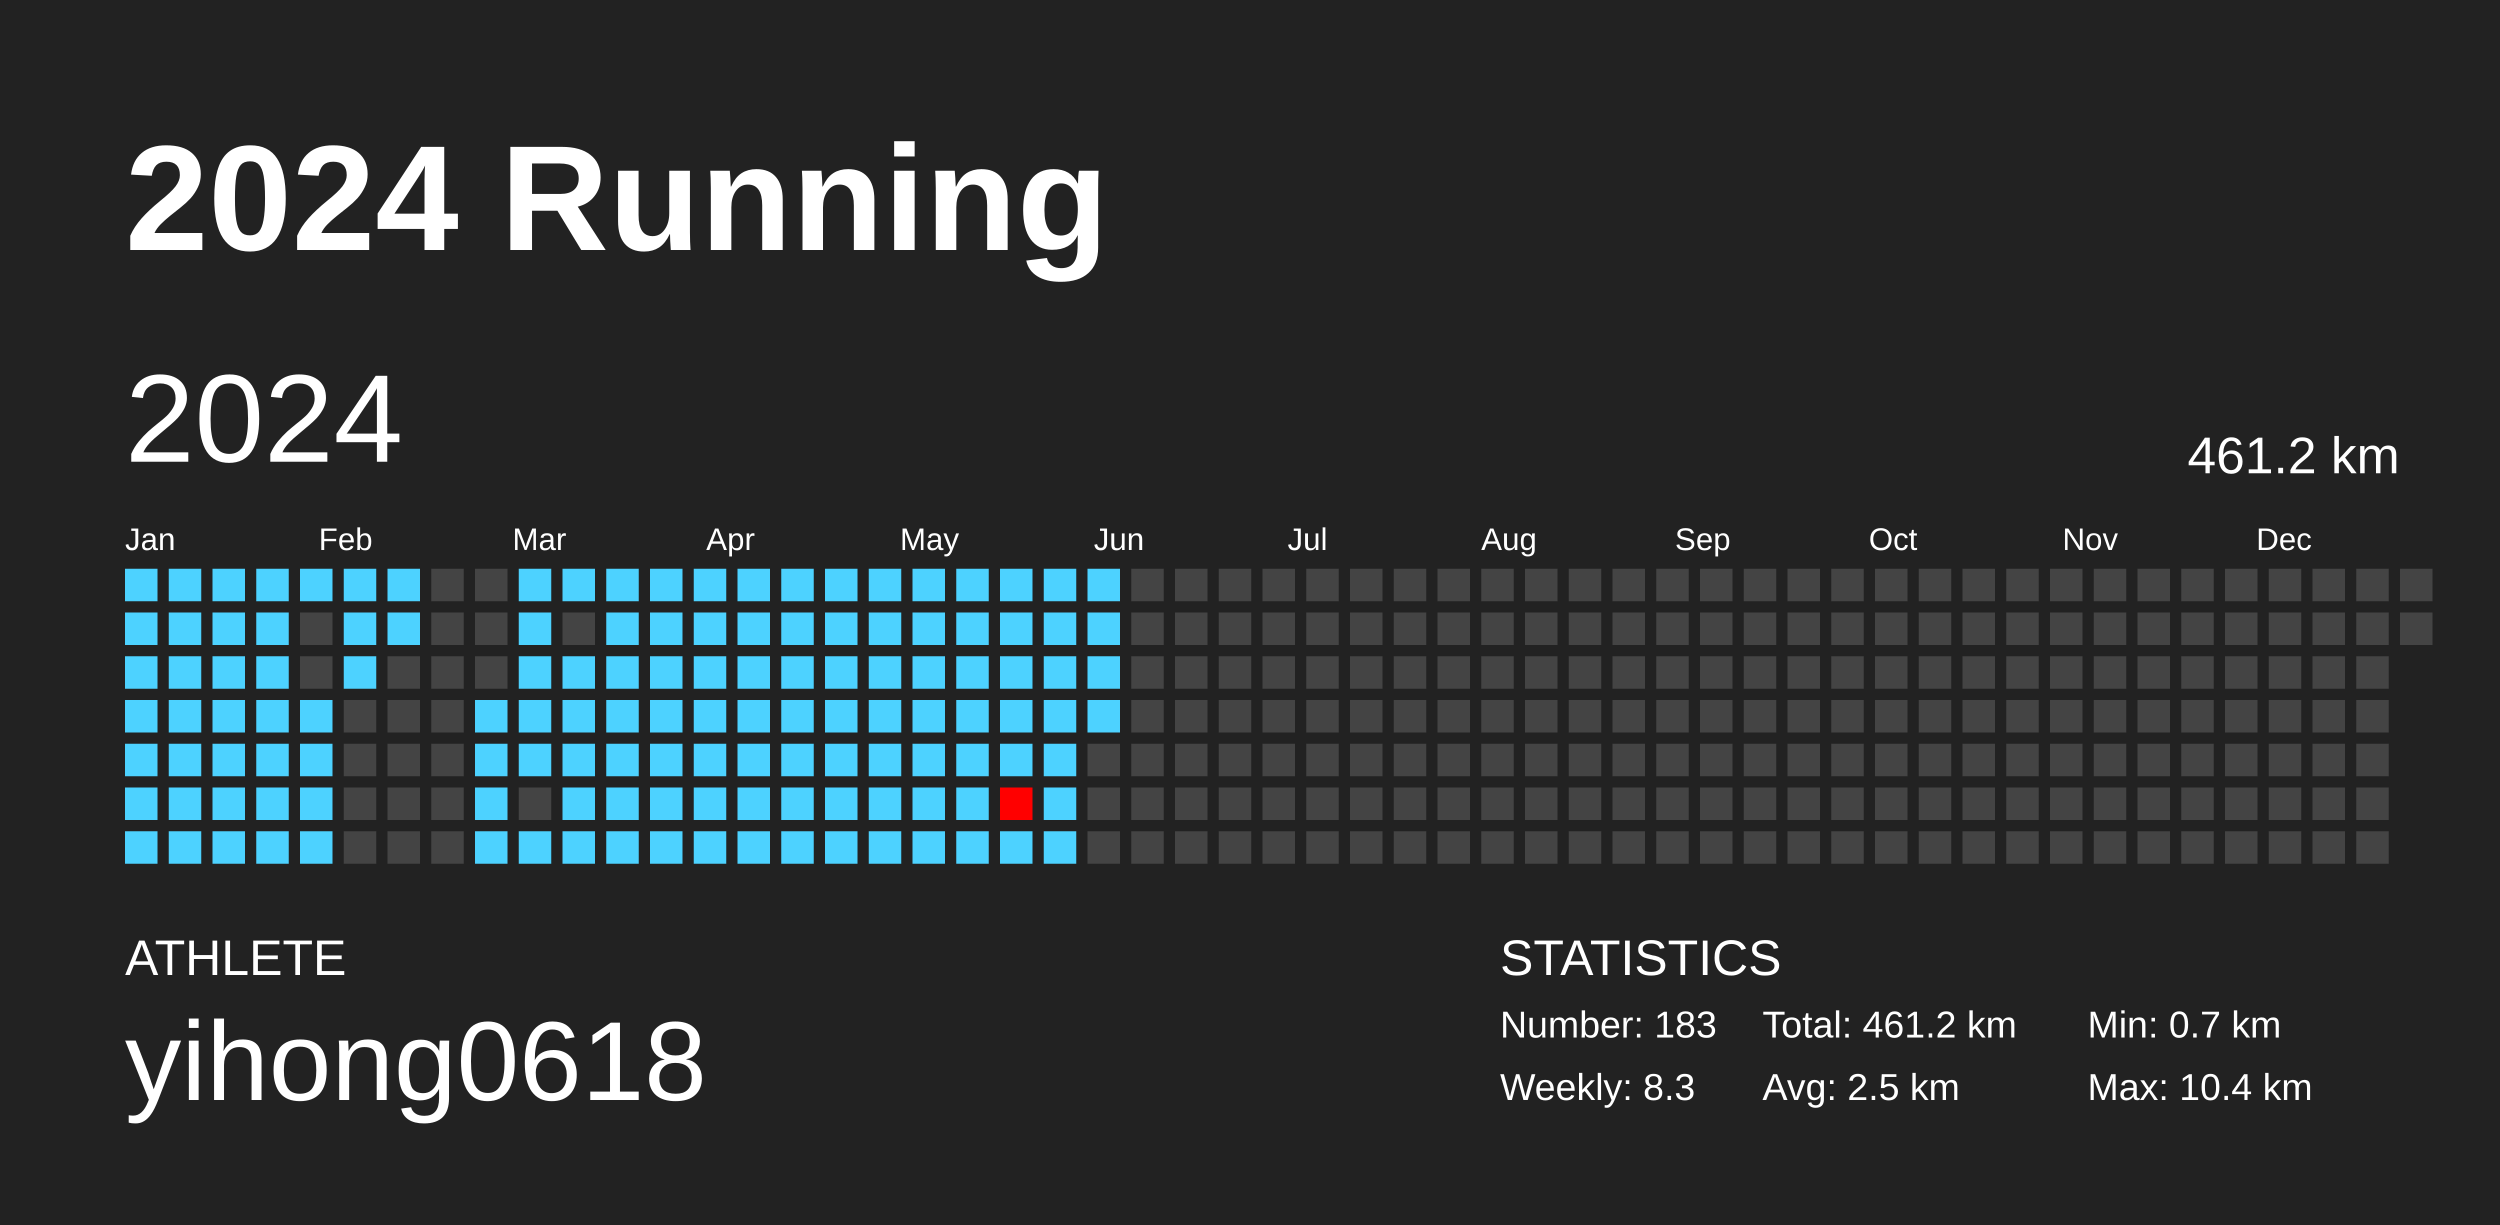
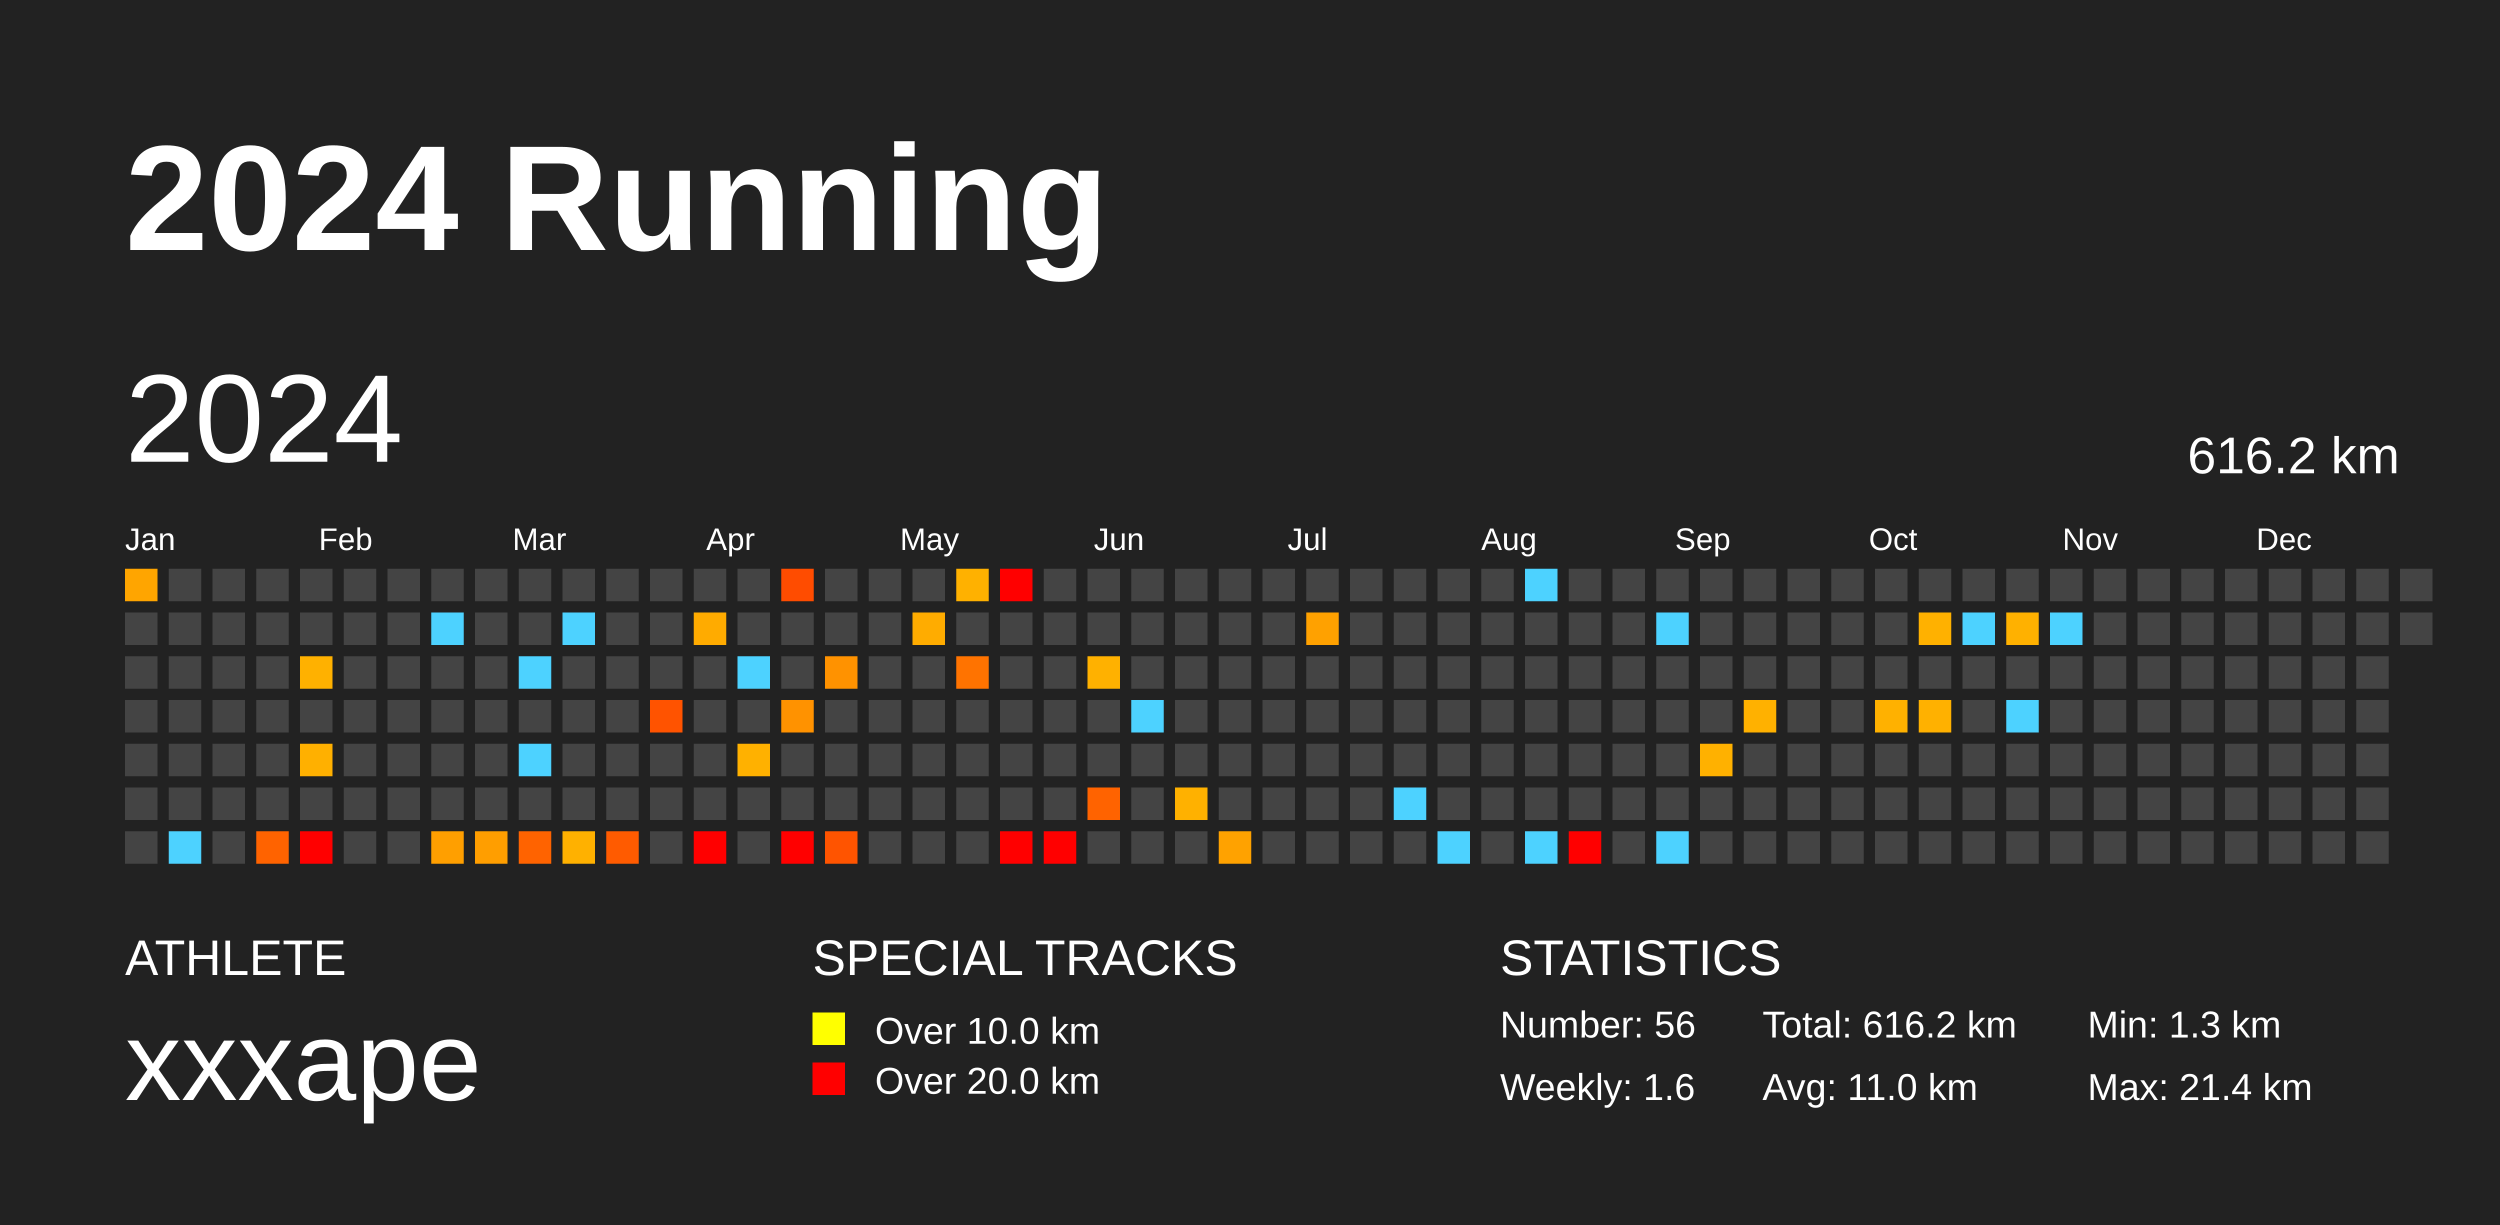
<svg xmlns="http://www.w3.org/2000/svg" baseProfile="full" height="98mm" version="1.1" viewBox="0,0,200,98" width="200mm">
  <defs />
  <rect fill="#222222" height="98" width="200" x="0" y="0" />
  <text fill="#FFFFFF" style="font-size:12px; font-family:Arial; font-weight:bold;" x="10" y="20">2024 Running</text>
  <text fill="#FFFFFF" style="font-size:4px; font-family:Arial" x="10" y="78">ATHLETE</text>
-   <text fill="#FFFFFF" style="font-size:9px; font-family:Arial" x="10" y="88">yihong0618</text>
+   <text fill="#FFFFFF" style="font-size:9px; font-family:Arial" x="10" y="88">xxxape</text>
+   <text fill="#FFFFFF" style="font-size:4px; font-family:Arial" x="65" y="78">SPECIAL TRACKS</text>
+   <rect fill="yellow" height="2.6" width="2.6" x="65" y="81" />
+   <text fill="#FFFFFF" style="font-size:3px; font-family:Arial" x="70" y="83.5">Over 10.0 km</text>
+   <rect fill="red" height="2.6" width="2.6" x="65" y="85" />
+   <text fill="#FFFFFF" style="font-size:3px; font-family:Arial" x="70" y="87.5">Over 20.0 km</text>
  <text fill="#FFFFFF" style="font-size:4px; font-family:Arial" x="120" y="78">STATISTICS</text>
-   <text fill="#FFFFFF" style="font-size:3px; font-family:Arial" x="120" y="83">Number: 183</text>
-   <text fill="#FFFFFF" style="font-size:3px; font-family:Arial" x="120" y="88">Weekly: 8.3</text>
-   <text fill="#FFFFFF" style="font-size:3px; font-family:Arial" x="141" y="83">Total: 461.2 km</text>
-   <text fill="#FFFFFF" style="font-size:3px; font-family:Arial" x="141" y="88">Avg: 2.5 km</text>
-   <text fill="#FFFFFF" style="font-size:3px; font-family:Arial" x="167" y="83">Min: 0.7 km</text>
-   <text fill="#FFFFFF" style="font-size:3px; font-family:Arial" x="167" y="88">Max: 10.4 km</text>
+   <text fill="#FFFFFF" style="font-size:3px; font-family:Arial" x="120" y="83">Number: 56</text>
+   <text fill="#FFFFFF" style="font-size:3px; font-family:Arial" x="120" y="88">Weekly: 1.6</text>
+   <text fill="#FFFFFF" style="font-size:3px; font-family:Arial" x="141" y="83">Total: 616.2 km</text>
+   <text fill="#FFFFFF" style="font-size:3px; font-family:Arial" x="141" y="88">Avg: 11.0 km</text>
+   <text fill="#FFFFFF" style="font-size:3px; font-family:Arial" x="167" y="83">Min: 1.3 km</text>
+   <text fill="#FFFFFF" style="font-size:3px; font-family:Arial" x="167" y="88">Max: 21.4 km</text>
  <text dominant-baseline="hanging" fill="#FFFFFF" style="font-size:10.0px; font-family:Arial;" x="10" y="30">2024</text>
-   <text dominant-baseline="hanging" fill="#FFFFFF" style="font-size:4.125px; font-family:Arial;" x="175" y="35">461.2 km</text>
+   <text dominant-baseline="hanging" fill="#FFFFFF" style="font-size:4.125px; font-family:Arial;" x="175" y="35">616.2 km</text>
  <text fill="#FFFFFF" style="font-size:2.5px; font-family:Arial" x="10.0" y="44">Jan</text>
  <text fill="#FFFFFF" style="font-size:2.5px; font-family:Arial" x="25.5" y="44">Feb</text>
  <text fill="#FFFFFF" style="font-size:2.5px; font-family:Arial" x="41.0" y="44">Mar</text>
  <text fill="#FFFFFF" style="font-size:2.5px; font-family:Arial" x="56.5" y="44">Apr</text>
  <text fill="#FFFFFF" style="font-size:2.5px; font-family:Arial" x="72.0" y="44">May</text>
  <text fill="#FFFFFF" style="font-size:2.5px; font-family:Arial" x="87.5" y="44">Jun</text>
  <text fill="#FFFFFF" style="font-size:2.5px; font-family:Arial" x="103.0" y="44">Jul</text>
  <text fill="#FFFFFF" style="font-size:2.5px; font-family:Arial" x="118.5" y="44">Aug</text>
  <text fill="#FFFFFF" style="font-size:2.5px; font-family:Arial" x="134.0" y="44">Sep</text>
  <text fill="#FFFFFF" style="font-size:2.5px; font-family:Arial" x="149.5" y="44">Oct</text>
  <text fill="#FFFFFF" style="font-size:2.5px; font-family:Arial" x="165.0" y="44">Nov</text>
  <text fill="#FFFFFF" style="font-size:2.5px; font-family:Arial" x="180.5" y="44">Dec</text>
-   <rect fill="#4dd2ff" height="2.6" width="2.6" x="10.0" y="45.5" />
-   <rect fill="#4dd2ff" height="2.6" width="2.6" x="10.0" y="49.0" />
-   <rect fill="#4dd2ff" height="2.6" width="2.6" x="10.0" y="52.5" />
-   <rect fill="#4dd2ff" height="2.6" width="2.6" x="10.0" y="56.0" />
-   <rect fill="#4dd2ff" height="2.6" width="2.6" x="10.0" y="59.5" />
-   <rect fill="#4dd2ff" height="2.6" width="2.6" x="10.0" y="63.0" />
-   <rect fill="#4dd2ff" height="2.6" width="2.6" x="10.0" y="66.5" />
-   <rect fill="#4dd2ff" height="2.6" width="2.6" x="13.5" y="45.5" />
-   <rect fill="#4dd2ff" height="2.6" width="2.6" x="13.5" y="49.0" />
-   <rect fill="#4dd2ff" height="2.6" width="2.6" x="13.5" y="52.5" />
-   <rect fill="#4dd2ff" height="2.6" width="2.6" x="13.5" y="56.0" />
-   <rect fill="#4dd2ff" height="2.6" width="2.6" x="13.5" y="59.5" />
-   <rect fill="#4dd2ff" height="2.6" width="2.6" x="13.5" y="63.0" />
+   <rect fill="#ffa500" height="2.6" width="2.6" x="10.0" y="45.5" />
+   <rect fill="#444444" height="2.6" width="2.6" x="10.0" y="49.0" />
+   <rect fill="#444444" height="2.6" width="2.6" x="10.0" y="52.5" />
+   <rect fill="#444444" height="2.6" width="2.6" x="10.0" y="56.0" />
+   <rect fill="#444444" height="2.6" width="2.6" x="10.0" y="59.5" />
+   <rect fill="#444444" height="2.6" width="2.6" x="10.0" y="63.0" />
+   <rect fill="#444444" height="2.6" width="2.6" x="10.0" y="66.5" />
+   <rect fill="#444444" height="2.6" width="2.6" x="13.5" y="45.5" />
+   <rect fill="#444444" height="2.6" width="2.6" x="13.5" y="49.0" />
+   <rect fill="#444444" height="2.6" width="2.6" x="13.5" y="52.5" />
+   <rect fill="#444444" height="2.6" width="2.6" x="13.5" y="56.0" />
+   <rect fill="#444444" height="2.6" width="2.6" x="13.5" y="59.5" />
+   <rect fill="#444444" height="2.6" width="2.6" x="13.5" y="63.0" />
  <rect fill="#4dd2ff" height="2.6" width="2.6" x="13.5" y="66.5" />
-   <rect fill="#4dd2ff" height="2.6" width="2.6" x="17.0" y="45.5" />
-   <rect fill="#4dd2ff" height="2.6" width="2.6" x="17.0" y="49.0" />
-   <rect fill="#4dd2ff" height="2.6" width="2.6" x="17.0" y="52.5" />
-   <rect fill="#4dd2ff" height="2.6" width="2.6" x="17.0" y="56.0" />
-   <rect fill="#4dd2ff" height="2.6" width="2.6" x="17.0" y="59.5" />
-   <rect fill="#4dd2ff" height="2.6" width="2.6" x="17.0" y="63.0" />
-   <rect fill="#4dd2ff" height="2.6" width="2.6" x="17.0" y="66.5" />
-   <rect fill="#4dd2ff" height="2.6" width="2.6" x="20.5" y="45.5" />
-   <rect fill="#4dd2ff" height="2.6" width="2.6" x="20.5" y="49.0" />
-   <rect fill="#4dd2ff" height="2.6" width="2.6" x="20.5" y="52.5" />
-   <rect fill="#4dd2ff" height="2.6" width="2.6" x="20.5" y="56.0" />
-   <rect fill="#4dd2ff" height="2.6" width="2.6" x="20.5" y="59.5" />
-   <rect fill="#4dd2ff" height="2.6" width="2.6" x="20.5" y="63.0" />
-   <rect fill="#4dd2ff" height="2.6" width="2.6" x="20.5" y="66.5" />
-   <rect fill="#4dd2ff" height="2.6" width="2.6" x="24.0" y="45.5" />
+   <rect fill="#444444" height="2.6" width="2.6" x="17.0" y="45.5" />
+   <rect fill="#444444" height="2.6" width="2.6" x="17.0" y="49.0" />
+   <rect fill="#444444" height="2.6" width="2.6" x="17.0" y="52.5" />
+   <rect fill="#444444" height="2.6" width="2.6" x="17.0" y="56.0" />
+   <rect fill="#444444" height="2.6" width="2.6" x="17.0" y="59.5" />
+   <rect fill="#444444" height="2.6" width="2.6" x="17.0" y="63.0" />
+   <rect fill="#444444" height="2.6" width="2.6" x="17.0" y="66.5" />
+   <rect fill="#444444" height="2.6" width="2.6" x="20.5" y="45.5" />
+   <rect fill="#444444" height="2.6" width="2.6" x="20.5" y="49.0" />
+   <rect fill="#444444" height="2.6" width="2.6" x="20.5" y="52.5" />
+   <rect fill="#444444" height="2.6" width="2.6" x="20.5" y="56.0" />
+   <rect fill="#444444" height="2.6" width="2.6" x="20.5" y="59.5" />
+   <rect fill="#444444" height="2.6" width="2.6" x="20.5" y="63.0" />
+   <rect fill="#ff6300" height="2.6" width="2.6" x="20.5" y="66.5" />
+   <rect fill="#444444" height="2.6" width="2.6" x="24.0" y="45.5" />
  <rect fill="#444444" height="2.6" width="2.6" x="24.0" y="49.0" />
-   <rect fill="#444444" height="2.6" width="2.6" x="24.0" y="52.5" />
-   <rect fill="#4dd2ff" height="2.6" width="2.6" x="24.0" y="56.0" />
-   <rect fill="#4dd2ff" height="2.6" width="2.6" x="24.0" y="59.5" />
-   <rect fill="#4dd2ff" height="2.6" width="2.6" x="24.0" y="63.0" />
-   <rect fill="#4dd2ff" height="2.6" width="2.6" x="24.0" y="66.5" />
-   <rect fill="#4dd2ff" height="2.6" width="2.6" x="27.5" y="45.5" />
-   <rect fill="#4dd2ff" height="2.6" width="2.6" x="27.5" y="49.0" />
-   <rect fill="#4dd2ff" height="2.6" width="2.6" x="27.5" y="52.5" />
+   <rect fill="#ffb100" height="2.6" width="2.6" x="24.0" y="52.5" />
+   <rect fill="#444444" height="2.6" width="2.6" x="24.0" y="56.0" />
+   <rect fill="#ffb000" height="2.6" width="2.6" x="24.0" y="59.5" />
+   <rect fill="#444444" height="2.6" width="2.6" x="24.0" y="63.0" />
+   <rect fill="red" height="2.6" width="2.6" x="24.0" y="66.5" />
+   <rect fill="#444444" height="2.6" width="2.6" x="27.5" y="45.5" />
+   <rect fill="#444444" height="2.6" width="2.6" x="27.5" y="49.0" />
+   <rect fill="#444444" height="2.6" width="2.6" x="27.5" y="52.5" />
  <rect fill="#444444" height="2.6" width="2.6" x="27.5" y="56.0" />
  <rect fill="#444444" height="2.6" width="2.6" x="27.5" y="59.5" />
  <rect fill="#444444" height="2.6" width="2.6" x="27.5" y="63.0" />
  <rect fill="#444444" height="2.6" width="2.6" x="27.5" y="66.5" />
-   <rect fill="#4dd2ff" height="2.6" width="2.6" x="31.0" y="45.5" />
-   <rect fill="#4dd2ff" height="2.6" width="2.6" x="31.0" y="49.0" />
+   <rect fill="#444444" height="2.6" width="2.6" x="31.0" y="45.5" />
+   <rect fill="#444444" height="2.6" width="2.6" x="31.0" y="49.0" />
  <rect fill="#444444" height="2.6" width="2.6" x="31.0" y="52.5" />
  <rect fill="#444444" height="2.6" width="2.6" x="31.0" y="56.0" />
  <rect fill="#444444" height="2.6" width="2.6" x="31.0" y="59.5" />
  <rect fill="#444444" height="2.6" width="2.6" x="31.0" y="63.0" />
  <rect fill="#444444" height="2.6" width="2.6" x="31.0" y="66.5" />
  <rect fill="#444444" height="2.6" width="2.6" x="34.5" y="45.5" />
-   <rect fill="#444444" height="2.6" width="2.6" x="34.5" y="49.0" />
+   <rect fill="#4dd2ff" height="2.6" width="2.6" x="34.5" y="49.0" />
  <rect fill="#444444" height="2.6" width="2.6" x="34.5" y="52.5" />
  <rect fill="#444444" height="2.6" width="2.6" x="34.5" y="56.0" />
  <rect fill="#444444" height="2.6" width="2.6" x="34.5" y="59.5" />
  <rect fill="#444444" height="2.6" width="2.6" x="34.5" y="63.0" />
-   <rect fill="#444444" height="2.6" width="2.6" x="34.5" y="66.5" />
+   <rect fill="#ff9f00" height="2.6" width="2.6" x="34.5" y="66.5" />
  <rect fill="#444444" height="2.6" width="2.6" x="38.0" y="45.5" />
  <rect fill="#444444" height="2.6" width="2.6" x="38.0" y="49.0" />
  <rect fill="#444444" height="2.6" width="2.6" x="38.0" y="52.5" />
-   <rect fill="#4dd2ff" height="2.6" width="2.6" x="38.0" y="56.0" />
-   <rect fill="#4dd2ff" height="2.6" width="2.6" x="38.0" y="59.5" />
-   <rect fill="#4dd2ff" height="2.6" width="2.6" x="38.0" y="63.0" />
-   <rect fill="#4dd2ff" height="2.6" width="2.6" x="38.0" y="66.5" />
-   <rect fill="#4dd2ff" height="2.6" width="2.6" x="41.5" y="45.5" />
-   <rect fill="#4dd2ff" height="2.6" width="2.6" x="41.5" y="49.0" />
+   <rect fill="#444444" height="2.6" width="2.6" x="38.0" y="56.0" />
+   <rect fill="#444444" height="2.6" width="2.6" x="38.0" y="59.5" />
+   <rect fill="#444444" height="2.6" width="2.6" x="38.0" y="63.0" />
+   <rect fill="#ff9e00" height="2.6" width="2.6" x="38.0" y="66.5" />
+   <rect fill="#444444" height="2.6" width="2.6" x="41.5" y="45.5" />
+   <rect fill="#444444" height="2.6" width="2.6" x="41.5" y="49.0" />
  <rect fill="#4dd2ff" height="2.6" width="2.6" x="41.5" y="52.5" />
-   <rect fill="#4dd2ff" height="2.6" width="2.6" x="41.5" y="56.0" />
+   <rect fill="#444444" height="2.6" width="2.6" x="41.5" y="56.0" />
  <rect fill="#4dd2ff" height="2.6" width="2.6" x="41.5" y="59.5" />
  <rect fill="#444444" height="2.6" width="2.6" x="41.5" y="63.0" />
-   <rect fill="#4dd2ff" height="2.6" width="2.6" x="41.5" y="66.5" />
-   <rect fill="#4dd2ff" height="2.6" width="2.6" x="45.0" y="45.5" />
-   <rect fill="#444444" height="2.6" width="2.6" x="45.0" y="49.0" />
-   <rect fill="#4dd2ff" height="2.6" width="2.6" x="45.0" y="52.5" />
-   <rect fill="#4dd2ff" height="2.6" width="2.6" x="45.0" y="56.0" />
-   <rect fill="#4dd2ff" height="2.6" width="2.6" x="45.0" y="59.5" />
-   <rect fill="#4dd2ff" height="2.6" width="2.6" x="45.0" y="63.0" />
-   <rect fill="#4dd2ff" height="2.6" width="2.6" x="45.0" y="66.5" />
-   <rect fill="#4dd2ff" height="2.6" width="2.6" x="48.5" y="45.5" />
-   <rect fill="#4dd2ff" height="2.6" width="2.6" x="48.5" y="49.0" />
-   <rect fill="#4dd2ff" height="2.6" width="2.6" x="48.5" y="52.5" />
-   <rect fill="#4dd2ff" height="2.6" width="2.6" x="48.5" y="56.0" />
-   <rect fill="#4dd2ff" height="2.6" width="2.6" x="48.5" y="59.5" />
-   <rect fill="#4dd2ff" height="2.6" width="2.6" x="48.5" y="63.0" />
-   <rect fill="#4dd2ff" height="2.6" width="2.6" x="48.5" y="66.5" />
-   <rect fill="#4dd2ff" height="2.6" width="2.6" x="52.0" y="45.5" />
-   <rect fill="#4dd2ff" height="2.6" width="2.6" x="52.0" y="49.0" />
-   <rect fill="#4dd2ff" height="2.6" width="2.6" x="52.0" y="52.5" />
-   <rect fill="#4dd2ff" height="2.6" width="2.6" x="52.0" y="56.0" />
-   <rect fill="#4dd2ff" height="2.6" width="2.6" x="52.0" y="59.5" />
-   <rect fill="#4dd2ff" height="2.6" width="2.6" x="52.0" y="63.0" />
-   <rect fill="#4dd2ff" height="2.6" width="2.6" x="52.0" y="66.5" />
-   <rect fill="#4dd2ff" height="2.6" width="2.6" x="55.5" y="45.5" />
-   <rect fill="#4dd2ff" height="2.6" width="2.6" x="55.5" y="49.0" />
-   <rect fill="#4dd2ff" height="2.6" width="2.6" x="55.5" y="52.5" />
-   <rect fill="#4dd2ff" height="2.6" width="2.6" x="55.5" y="56.0" />
-   <rect fill="#4dd2ff" height="2.6" width="2.6" x="55.5" y="59.5" />
-   <rect fill="#4dd2ff" height="2.6" width="2.6" x="55.5" y="63.0" />
-   <rect fill="#4dd2ff" height="2.6" width="2.6" x="55.5" y="66.5" />
-   <rect fill="#4dd2ff" height="2.6" width="2.6" x="59.0" y="45.5" />
-   <rect fill="#4dd2ff" height="2.6" width="2.6" x="59.0" y="49.0" />
+   <rect fill="#ff6300" height="2.6" width="2.6" x="41.5" y="66.5" />
+   <rect fill="#444444" height="2.6" width="2.6" x="45.0" y="45.5" />
+   <rect fill="#4dd2ff" height="2.6" width="2.6" x="45.0" y="49.0" />
+   <rect fill="#444444" height="2.6" width="2.6" x="45.0" y="52.5" />
+   <rect fill="#444444" height="2.6" width="2.6" x="45.0" y="56.0" />
+   <rect fill="#444444" height="2.6" width="2.6" x="45.0" y="59.5" />
+   <rect fill="#444444" height="2.6" width="2.6" x="45.0" y="63.0" />
+   <rect fill="#ffb100" height="2.6" width="2.6" x="45.0" y="66.5" />
+   <rect fill="#444444" height="2.6" width="2.6" x="48.5" y="45.5" />
+   <rect fill="#444444" height="2.6" width="2.6" x="48.5" y="49.0" />
+   <rect fill="#444444" height="2.6" width="2.6" x="48.5" y="52.5" />
+   <rect fill="#444444" height="2.6" width="2.6" x="48.5" y="56.0" />
+   <rect fill="#444444" height="2.6" width="2.6" x="48.5" y="59.5" />
+   <rect fill="#444444" height="2.6" width="2.6" x="48.5" y="63.0" />
+   <rect fill="#ff5b00" height="2.6" width="2.6" x="48.5" y="66.5" />
+   <rect fill="#444444" height="2.6" width="2.6" x="52.0" y="45.5" />
+   <rect fill="#444444" height="2.6" width="2.6" x="52.0" y="49.0" />
+   <rect fill="#444444" height="2.6" width="2.6" x="52.0" y="52.5" />
+   <rect fill="#ff5300" height="2.6" width="2.6" x="52.0" y="56.0" />
+   <rect fill="#444444" height="2.6" width="2.6" x="52.0" y="59.5" />
+   <rect fill="#444444" height="2.6" width="2.6" x="52.0" y="63.0" />
+   <rect fill="#444444" height="2.6" width="2.6" x="52.0" y="66.5" />
+   <rect fill="#444444" height="2.6" width="2.6" x="55.5" y="45.5" />
+   <rect fill="#ffab00" height="2.6" width="2.6" x="55.5" y="49.0" />
+   <rect fill="#444444" height="2.6" width="2.6" x="55.5" y="52.5" />
+   <rect fill="#444444" height="2.6" width="2.6" x="55.5" y="56.0" />
+   <rect fill="#444444" height="2.6" width="2.6" x="55.5" y="59.5" />
+   <rect fill="#444444" height="2.6" width="2.6" x="55.5" y="63.0" />
+   <rect fill="red" height="2.6" width="2.6" x="55.5" y="66.5" />
+   <rect fill="#444444" height="2.6" width="2.6" x="59.0" y="45.5" />
+   <rect fill="#444444" height="2.6" width="2.6" x="59.0" y="49.0" />
  <rect fill="#4dd2ff" height="2.6" width="2.6" x="59.0" y="52.5" />
-   <rect fill="#4dd2ff" height="2.6" width="2.6" x="59.0" y="56.0" />
-   <rect fill="#4dd2ff" height="2.6" width="2.6" x="59.0" y="59.5" />
-   <rect fill="#4dd2ff" height="2.6" width="2.6" x="59.0" y="63.0" />
-   <rect fill="#4dd2ff" height="2.6" width="2.6" x="59.0" y="66.5" />
-   <rect fill="#4dd2ff" height="2.6" width="2.6" x="62.5" y="45.5" />
-   <rect fill="#4dd2ff" height="2.6" width="2.6" x="62.5" y="49.0" />
-   <rect fill="#4dd2ff" height="2.6" width="2.6" x="62.5" y="52.5" />
-   <rect fill="#4dd2ff" height="2.6" width="2.6" x="62.5" y="56.0" />
-   <rect fill="#4dd2ff" height="2.6" width="2.6" x="62.5" y="59.5" />
-   <rect fill="#4dd2ff" height="2.6" width="2.6" x="62.5" y="63.0" />
-   <rect fill="#4dd2ff" height="2.6" width="2.6" x="62.5" y="66.5" />
-   <rect fill="#4dd2ff" height="2.6" width="2.6" x="66.0" y="45.5" />
-   <rect fill="#4dd2ff" height="2.6" width="2.6" x="66.0" y="49.0" />
-   <rect fill="#4dd2ff" height="2.6" width="2.6" x="66.0" y="52.5" />
-   <rect fill="#4dd2ff" height="2.6" width="2.6" x="66.0" y="56.0" />
-   <rect fill="#4dd2ff" height="2.6" width="2.6" x="66.0" y="59.5" />
-   <rect fill="#4dd2ff" height="2.6" width="2.6" x="66.0" y="63.0" />
-   <rect fill="#4dd2ff" height="2.6" width="2.6" x="66.0" y="66.5" />
-   <rect fill="#4dd2ff" height="2.6" width="2.6" x="69.5" y="45.5" />
-   <rect fill="#4dd2ff" height="2.6" width="2.6" x="69.5" y="49.0" />
-   <rect fill="#4dd2ff" height="2.6" width="2.6" x="69.5" y="52.5" />
-   <rect fill="#4dd2ff" height="2.6" width="2.6" x="69.5" y="56.0" />
-   <rect fill="#4dd2ff" height="2.6" width="2.6" x="69.5" y="59.5" />
-   <rect fill="#4dd2ff" height="2.6" width="2.6" x="69.5" y="63.0" />
-   <rect fill="#4dd2ff" height="2.6" width="2.6" x="69.5" y="66.5" />
-   <rect fill="#4dd2ff" height="2.6" width="2.6" x="73.0" y="45.5" />
-   <rect fill="#4dd2ff" height="2.6" width="2.6" x="73.0" y="49.0" />
-   <rect fill="#4dd2ff" height="2.6" width="2.6" x="73.0" y="52.5" />
-   <rect fill="#4dd2ff" height="2.6" width="2.6" x="73.0" y="56.0" />
-   <rect fill="#4dd2ff" height="2.6" width="2.6" x="73.0" y="59.5" />
-   <rect fill="#4dd2ff" height="2.6" width="2.6" x="73.0" y="63.0" />
-   <rect fill="#4dd2ff" height="2.6" width="2.6" x="73.0" y="66.5" />
-   <rect fill="#4dd2ff" height="2.6" width="2.6" x="76.5" y="45.5" />
-   <rect fill="#4dd2ff" height="2.6" width="2.6" x="76.5" y="49.0" />
-   <rect fill="#4dd2ff" height="2.6" width="2.6" x="76.5" y="52.5" />
-   <rect fill="#4dd2ff" height="2.6" width="2.6" x="76.5" y="56.0" />
-   <rect fill="#4dd2ff" height="2.6" width="2.6" x="76.5" y="59.5" />
-   <rect fill="#4dd2ff" height="2.6" width="2.6" x="76.5" y="63.0" />
-   <rect fill="#4dd2ff" height="2.6" width="2.6" x="76.5" y="66.5" />
-   <rect fill="#4dd2ff" height="2.6" width="2.6" x="80.0" y="45.5" />
-   <rect fill="#4dd2ff" height="2.6" width="2.6" x="80.0" y="49.0" />
-   <rect fill="#4dd2ff" height="2.6" width="2.6" x="80.0" y="52.5" />
-   <rect fill="#4dd2ff" height="2.6" width="2.6" x="80.0" y="56.0" />
-   <rect fill="#4dd2ff" height="2.6" width="2.6" x="80.0" y="59.5" />
-   <rect fill="#ff0000" height="2.6" width="2.6" x="80.0" y="63.0" />
-   <rect fill="#4dd2ff" height="2.6" width="2.6" x="80.0" y="66.5" />
-   <rect fill="#4dd2ff" height="2.6" width="2.6" x="83.5" y="45.5" />
-   <rect fill="#4dd2ff" height="2.6" width="2.6" x="83.5" y="49.0" />
-   <rect fill="#4dd2ff" height="2.6" width="2.6" x="83.5" y="52.5" />
-   <rect fill="#4dd2ff" height="2.6" width="2.6" x="83.5" y="56.0" />
-   <rect fill="#4dd2ff" height="2.6" width="2.6" x="83.5" y="59.5" />
-   <rect fill="#4dd2ff" height="2.6" width="2.6" x="83.5" y="63.0" />
-   <rect fill="#4dd2ff" height="2.6" width="2.6" x="83.5" y="66.5" />
-   <rect fill="#4dd2ff" height="2.6" width="2.6" x="87.0" y="45.5" />
-   <rect fill="#4dd2ff" height="2.6" width="2.6" x="87.0" y="49.0" />
-   <rect fill="#4dd2ff" height="2.6" width="2.6" x="87.0" y="52.5" />
-   <rect fill="#4dd2ff" height="2.6" width="2.6" x="87.0" y="56.0" />
+   <rect fill="#444444" height="2.6" width="2.6" x="59.0" y="56.0" />
+   <rect fill="#ffb100" height="2.6" width="2.6" x="59.0" y="59.5" />
+   <rect fill="#444444" height="2.6" width="2.6" x="59.0" y="63.0" />
+   <rect fill="#444444" height="2.6" width="2.6" x="59.0" y="66.5" />
+   <rect fill="#ff4c00" height="2.6" width="2.6" x="62.5" y="45.5" />
+   <rect fill="#444444" height="2.6" width="2.6" x="62.5" y="49.0" />
+   <rect fill="#444444" height="2.6" width="2.6" x="62.5" y="52.5" />
+   <rect fill="#ff9200" height="2.6" width="2.6" x="62.5" y="56.0" />
+   <rect fill="#444444" height="2.6" width="2.6" x="62.5" y="59.5" />
+   <rect fill="#444444" height="2.6" width="2.6" x="62.5" y="63.0" />
+   <rect fill="red" height="2.6" width="2.6" x="62.5" y="66.5" />
+   <rect fill="#444444" height="2.6" width="2.6" x="66.0" y="45.5" />
+   <rect fill="#444444" height="2.6" width="2.6" x="66.0" y="49.0" />
+   <rect fill="#ff9200" height="2.6" width="2.6" x="66.0" y="52.5" />
+   <rect fill="#444444" height="2.6" width="2.6" x="66.0" y="56.0" />
+   <rect fill="#444444" height="2.6" width="2.6" x="66.0" y="59.5" />
+   <rect fill="#444444" height="2.6" width="2.6" x="66.0" y="63.0" />
+   <rect fill="#ff5400" height="2.6" width="2.6" x="66.0" y="66.5" />
+   <rect fill="#444444" height="2.6" width="2.6" x="69.5" y="45.5" />
+   <rect fill="#444444" height="2.6" width="2.6" x="69.5" y="49.0" />
+   <rect fill="#444444" height="2.6" width="2.6" x="69.5" y="52.5" />
+   <rect fill="#444444" height="2.6" width="2.6" x="69.5" y="56.0" />
+   <rect fill="#444444" height="2.6" width="2.6" x="69.5" y="59.5" />
+   <rect fill="#444444" height="2.6" width="2.6" x="69.5" y="63.0" />
+   <rect fill="#444444" height="2.6" width="2.6" x="69.5" y="66.5" />
+   <rect fill="#444444" height="2.6" width="2.6" x="73.0" y="45.5" />
+   <rect fill="#ffac00" height="2.6" width="2.6" x="73.0" y="49.0" />
+   <rect fill="#444444" height="2.6" width="2.6" x="73.0" y="52.5" />
+   <rect fill="#444444" height="2.6" width="2.6" x="73.0" y="56.0" />
+   <rect fill="#444444" height="2.6" width="2.6" x="73.0" y="59.5" />
+   <rect fill="#444444" height="2.6" width="2.6" x="73.0" y="63.0" />
+   <rect fill="#444444" height="2.6" width="2.6" x="73.0" y="66.5" />
+   <rect fill="#ffb100" height="2.6" width="2.6" x="76.5" y="45.5" />
+   <rect fill="#444444" height="2.6" width="2.6" x="76.5" y="49.0" />
+   <rect fill="#ff7300" height="2.6" width="2.6" x="76.5" y="52.5" />
+   <rect fill="#444444" height="2.6" width="2.6" x="76.5" y="56.0" />
+   <rect fill="#444444" height="2.6" width="2.6" x="76.5" y="59.5" />
+   <rect fill="#444444" height="2.6" width="2.6" x="76.5" y="63.0" />
+   <rect fill="#444444" height="2.6" width="2.6" x="76.5" y="66.5" />
+   <rect fill="red" height="2.6" width="2.6" x="80.0" y="45.5" />
+   <rect fill="#444444" height="2.6" width="2.6" x="80.0" y="49.0" />
+   <rect fill="#444444" height="2.6" width="2.6" x="80.0" y="52.5" />
+   <rect fill="#444444" height="2.6" width="2.6" x="80.0" y="56.0" />
+   <rect fill="#444444" height="2.6" width="2.6" x="80.0" y="59.5" />
+   <rect fill="#444444" height="2.6" width="2.6" x="80.0" y="63.0" />
+   <rect fill="red" height="2.6" width="2.6" x="80.0" y="66.5" />
+   <rect fill="#444444" height="2.6" width="2.6" x="83.5" y="45.5" />
+   <rect fill="#444444" height="2.6" width="2.6" x="83.5" y="49.0" />
+   <rect fill="#444444" height="2.6" width="2.6" x="83.5" y="52.5" />
+   <rect fill="#444444" height="2.6" width="2.6" x="83.5" y="56.0" />
+   <rect fill="#444444" height="2.6" width="2.6" x="83.5" y="59.5" />
+   <rect fill="#444444" height="2.6" width="2.6" x="83.5" y="63.0" />
+   <rect fill="red" height="2.6" width="2.6" x="83.5" y="66.5" />
+   <rect fill="#444444" height="2.6" width="2.6" x="87.0" y="45.5" />
+   <rect fill="#444444" height="2.6" width="2.6" x="87.0" y="49.0" />
+   <rect fill="#ffb100" height="2.6" width="2.6" x="87.0" y="52.5" />
+   <rect fill="#444444" height="2.6" width="2.6" x="87.0" y="56.0" />
  <rect fill="#444444" height="2.6" width="2.6" x="87.0" y="59.5" />
-   <rect fill="#444444" height="2.6" width="2.6" x="87.0" y="63.0" />
+   <rect fill="#ff6300" height="2.6" width="2.6" x="87.0" y="63.0" />
  <rect fill="#444444" height="2.6" width="2.6" x="87.0" y="66.5" />
  <rect fill="#444444" height="2.6" width="2.6" x="90.5" y="45.5" />
  <rect fill="#444444" height="2.6" width="2.6" x="90.5" y="49.0" />
  <rect fill="#444444" height="2.6" width="2.6" x="90.5" y="52.5" />
-   <rect fill="#444444" height="2.6" width="2.6" x="90.5" y="56.0" />
+   <rect fill="#4dd2ff" height="2.6" width="2.6" x="90.5" y="56.0" />
  <rect fill="#444444" height="2.6" width="2.6" x="90.5" y="59.5" />
  <rect fill="#444444" height="2.6" width="2.6" x="90.5" y="63.0" />
  <rect fill="#444444" height="2.6" width="2.6" x="90.5" y="66.5" />
  <rect fill="#444444" height="2.6" width="2.6" x="94.0" y="45.5" />
  <rect fill="#444444" height="2.6" width="2.6" x="94.0" y="49.0" />
  <rect fill="#444444" height="2.6" width="2.6" x="94.0" y="52.5" />
  <rect fill="#444444" height="2.6" width="2.6" x="94.0" y="56.0" />
  <rect fill="#444444" height="2.6" width="2.6" x="94.0" y="59.5" />
-   <rect fill="#444444" height="2.6" width="2.6" x="94.0" y="63.0" />
+   <rect fill="#ffb100" height="2.6" width="2.6" x="94.0" y="63.0" />
  <rect fill="#444444" height="2.6" width="2.6" x="94.0" y="66.5" />
  <rect fill="#444444" height="2.6" width="2.6" x="97.5" y="45.5" />
  <rect fill="#444444" height="2.6" width="2.6" x="97.5" y="49.0" />
  <rect fill="#444444" height="2.6" width="2.6" x="97.5" y="52.5" />
  <rect fill="#444444" height="2.6" width="2.6" x="97.5" y="56.0" />
  <rect fill="#444444" height="2.6" width="2.6" x="97.5" y="59.5" />
  <rect fill="#444444" height="2.6" width="2.6" x="97.5" y="63.0" />
-   <rect fill="#444444" height="2.6" width="2.6" x="97.5" y="66.5" />
+   <rect fill="#ffa200" height="2.6" width="2.6" x="97.5" y="66.5" />
  <rect fill="#444444" height="2.6" width="2.6" x="101.0" y="45.5" />
  <rect fill="#444444" height="2.6" width="2.6" x="101.0" y="49.0" />
  <rect fill="#444444" height="2.6" width="2.6" x="101.0" y="52.5" />
  <rect fill="#444444" height="2.6" width="2.6" x="101.0" y="56.0" />
  <rect fill="#444444" height="2.6" width="2.6" x="101.0" y="59.5" />
  <rect fill="#444444" height="2.6" width="2.6" x="101.0" y="63.0" />
  <rect fill="#444444" height="2.6" width="2.6" x="101.0" y="66.5" />
  <rect fill="#444444" height="2.6" width="2.6" x="104.5" y="45.5" />
-   <rect fill="#444444" height="2.6" width="2.6" x="104.5" y="49.0" />
+   <rect fill="#ffa100" height="2.6" width="2.6" x="104.5" y="49.0" />
  <rect fill="#444444" height="2.6" width="2.6" x="104.5" y="52.5" />
  <rect fill="#444444" height="2.6" width="2.6" x="104.5" y="56.0" />
  <rect fill="#444444" height="2.6" width="2.6" x="104.5" y="59.5" />
  <rect fill="#444444" height="2.6" width="2.6" x="104.5" y="63.0" />
  <rect fill="#444444" height="2.6" width="2.6" x="104.5" y="66.5" />
  <rect fill="#444444" height="2.6" width="2.6" x="108.0" y="45.5" />
  <rect fill="#444444" height="2.6" width="2.6" x="108.0" y="49.0" />
  <rect fill="#444444" height="2.6" width="2.6" x="108.0" y="52.5" />
  <rect fill="#444444" height="2.6" width="2.6" x="108.0" y="56.0" />
  <rect fill="#444444" height="2.6" width="2.6" x="108.0" y="59.5" />
  <rect fill="#444444" height="2.6" width="2.6" x="108.0" y="63.0" />
  <rect fill="#444444" height="2.6" width="2.6" x="108.0" y="66.5" />
  <rect fill="#444444" height="2.6" width="2.6" x="111.5" y="45.5" />
  <rect fill="#444444" height="2.6" width="2.6" x="111.5" y="49.0" />
  <rect fill="#444444" height="2.6" width="2.6" x="111.5" y="52.5" />
  <rect fill="#444444" height="2.6" width="2.6" x="111.5" y="56.0" />
  <rect fill="#444444" height="2.6" width="2.6" x="111.5" y="59.5" />
-   <rect fill="#444444" height="2.6" width="2.6" x="111.5" y="63.0" />
+   <rect fill="#4dd2ff" height="2.6" width="2.6" x="111.5" y="63.0" />
  <rect fill="#444444" height="2.6" width="2.6" x="111.5" y="66.5" />
  <rect fill="#444444" height="2.6" width="2.6" x="115.0" y="45.5" />
  <rect fill="#444444" height="2.6" width="2.6" x="115.0" y="49.0" />
  <rect fill="#444444" height="2.6" width="2.6" x="115.0" y="52.5" />
  <rect fill="#444444" height="2.6" width="2.6" x="115.0" y="56.0" />
  <rect fill="#444444" height="2.6" width="2.6" x="115.0" y="59.5" />
  <rect fill="#444444" height="2.6" width="2.6" x="115.0" y="63.0" />
-   <rect fill="#444444" height="2.6" width="2.6" x="115.0" y="66.5" />
+   <rect fill="#4dd2ff" height="2.6" width="2.6" x="115.0" y="66.5" />
  <rect fill="#444444" height="2.6" width="2.6" x="118.5" y="45.5" />
  <rect fill="#444444" height="2.6" width="2.6" x="118.5" y="49.0" />
  <rect fill="#444444" height="2.6" width="2.6" x="118.5" y="52.5" />
  <rect fill="#444444" height="2.6" width="2.6" x="118.5" y="56.0" />
  <rect fill="#444444" height="2.6" width="2.6" x="118.5" y="59.5" />
  <rect fill="#444444" height="2.6" width="2.6" x="118.5" y="63.0" />
  <rect fill="#444444" height="2.6" width="2.6" x="118.5" y="66.5" />
-   <rect fill="#444444" height="2.6" width="2.6" x="122.0" y="45.5" />
+   <rect fill="#4dd2ff" height="2.6" width="2.6" x="122.0" y="45.5" />
  <rect fill="#444444" height="2.6" width="2.6" x="122.0" y="49.0" />
  <rect fill="#444444" height="2.6" width="2.6" x="122.0" y="52.5" />
  <rect fill="#444444" height="2.6" width="2.6" x="122.0" y="56.0" />
  <rect fill="#444444" height="2.6" width="2.6" x="122.0" y="59.5" />
  <rect fill="#444444" height="2.6" width="2.6" x="122.0" y="63.0" />
-   <rect fill="#444444" height="2.6" width="2.6" x="122.0" y="66.5" />
+   <rect fill="#4dd2ff" height="2.6" width="2.6" x="122.0" y="66.5" />
  <rect fill="#444444" height="2.6" width="2.6" x="125.5" y="45.5" />
  <rect fill="#444444" height="2.6" width="2.6" x="125.5" y="49.0" />
  <rect fill="#444444" height="2.6" width="2.6" x="125.5" y="52.5" />
  <rect fill="#444444" height="2.6" width="2.6" x="125.5" y="56.0" />
  <rect fill="#444444" height="2.6" width="2.6" x="125.5" y="59.5" />
  <rect fill="#444444" height="2.6" width="2.6" x="125.5" y="63.0" />
-   <rect fill="#444444" height="2.6" width="2.6" x="125.5" y="66.5" />
+   <rect fill="red" height="2.6" width="2.6" x="125.5" y="66.5" />
  <rect fill="#444444" height="2.6" width="2.6" x="129.0" y="45.5" />
  <rect fill="#444444" height="2.6" width="2.6" x="129.0" y="49.0" />
  <rect fill="#444444" height="2.6" width="2.6" x="129.0" y="52.5" />
  <rect fill="#444444" height="2.6" width="2.6" x="129.0" y="56.0" />
  <rect fill="#444444" height="2.6" width="2.6" x="129.0" y="59.5" />
  <rect fill="#444444" height="2.6" width="2.6" x="129.0" y="63.0" />
  <rect fill="#444444" height="2.6" width="2.6" x="129.0" y="66.5" />
  <rect fill="#444444" height="2.6" width="2.6" x="132.5" y="45.5" />
-   <rect fill="#444444" height="2.6" width="2.6" x="132.5" y="49.0" />
+   <rect fill="#4dd2ff" height="2.6" width="2.6" x="132.5" y="49.0" />
  <rect fill="#444444" height="2.6" width="2.6" x="132.5" y="52.5" />
  <rect fill="#444444" height="2.6" width="2.6" x="132.5" y="56.0" />
  <rect fill="#444444" height="2.6" width="2.6" x="132.5" y="59.5" />
  <rect fill="#444444" height="2.6" width="2.6" x="132.5" y="63.0" />
-   <rect fill="#444444" height="2.6" width="2.6" x="132.5" y="66.5" />
+   <rect fill="#4dd2ff" height="2.6" width="2.6" x="132.5" y="66.5" />
  <rect fill="#444444" height="2.6" width="2.6" x="136.0" y="45.5" />
  <rect fill="#444444" height="2.6" width="2.6" x="136.0" y="49.0" />
  <rect fill="#444444" height="2.6" width="2.6" x="136.0" y="52.5" />
  <rect fill="#444444" height="2.6" width="2.6" x="136.0" y="56.0" />
-   <rect fill="#444444" height="2.6" width="2.6" x="136.0" y="59.5" />
+   <rect fill="#ffb100" height="2.6" width="2.6" x="136.0" y="59.5" />
  <rect fill="#444444" height="2.6" width="2.6" x="136.0" y="63.0" />
  <rect fill="#444444" height="2.6" width="2.6" x="136.0" y="66.5" />
  <rect fill="#444444" height="2.6" width="2.6" x="139.5" y="45.5" />
  <rect fill="#444444" height="2.6" width="2.6" x="139.5" y="49.0" />
  <rect fill="#444444" height="2.6" width="2.6" x="139.5" y="52.5" />
-   <rect fill="#444444" height="2.6" width="2.6" x="139.5" y="56.0" />
+   <rect fill="#ffb100" height="2.6" width="2.6" x="139.5" y="56.0" />
  <rect fill="#444444" height="2.6" width="2.6" x="139.5" y="59.5" />
  <rect fill="#444444" height="2.6" width="2.6" x="139.5" y="63.0" />
  <rect fill="#444444" height="2.6" width="2.6" x="139.5" y="66.5" />
  <rect fill="#444444" height="2.6" width="2.6" x="143.0" y="45.5" />
  <rect fill="#444444" height="2.6" width="2.6" x="143.0" y="49.0" />
  <rect fill="#444444" height="2.6" width="2.6" x="143.0" y="52.5" />
  <rect fill="#444444" height="2.6" width="2.6" x="143.0" y="56.0" />
  <rect fill="#444444" height="2.6" width="2.6" x="143.0" y="59.5" />
  <rect fill="#444444" height="2.6" width="2.6" x="143.0" y="63.0" />
  <rect fill="#444444" height="2.6" width="2.6" x="143.0" y="66.5" />
  <rect fill="#444444" height="2.6" width="2.6" x="146.5" y="45.5" />
  <rect fill="#444444" height="2.6" width="2.6" x="146.5" y="49.0" />
  <rect fill="#444444" height="2.6" width="2.6" x="146.5" y="52.5" />
  <rect fill="#444444" height="2.6" width="2.6" x="146.5" y="56.0" />
  <rect fill="#444444" height="2.6" width="2.6" x="146.5" y="59.5" />
  <rect fill="#444444" height="2.6" width="2.6" x="146.5" y="63.0" />
  <rect fill="#444444" height="2.6" width="2.6" x="146.5" y="66.5" />
  <rect fill="#444444" height="2.6" width="2.6" x="150.0" y="45.5" />
  <rect fill="#444444" height="2.6" width="2.6" x="150.0" y="49.0" />
  <rect fill="#444444" height="2.6" width="2.6" x="150.0" y="52.5" />
-   <rect fill="#444444" height="2.6" width="2.6" x="150.0" y="56.0" />
+   <rect fill="#ffb100" height="2.6" width="2.6" x="150.0" y="56.0" />
  <rect fill="#444444" height="2.6" width="2.6" x="150.0" y="59.5" />
  <rect fill="#444444" height="2.6" width="2.6" x="150.0" y="63.0" />
  <rect fill="#444444" height="2.6" width="2.6" x="150.0" y="66.5" />
  <rect fill="#444444" height="2.6" width="2.6" x="153.5" y="45.5" />
-   <rect fill="#444444" height="2.6" width="2.6" x="153.5" y="49.0" />
+   <rect fill="#ffb100" height="2.6" width="2.6" x="153.5" y="49.0" />
  <rect fill="#444444" height="2.6" width="2.6" x="153.5" y="52.5" />
-   <rect fill="#444444" height="2.6" width="2.6" x="153.5" y="56.0" />
+   <rect fill="#ffb100" height="2.6" width="2.6" x="153.5" y="56.0" />
  <rect fill="#444444" height="2.6" width="2.6" x="153.5" y="59.5" />
  <rect fill="#444444" height="2.6" width="2.6" x="153.5" y="63.0" />
  <rect fill="#444444" height="2.6" width="2.6" x="153.5" y="66.5" />
  <rect fill="#444444" height="2.6" width="2.6" x="157.0" y="45.5" />
-   <rect fill="#444444" height="2.6" width="2.6" x="157.0" y="49.0" />
+   <rect fill="#4dd2ff" height="2.6" width="2.6" x="157.0" y="49.0" />
  <rect fill="#444444" height="2.6" width="2.6" x="157.0" y="52.5" />
  <rect fill="#444444" height="2.6" width="2.6" x="157.0" y="56.0" />
  <rect fill="#444444" height="2.6" width="2.6" x="157.0" y="59.5" />
  <rect fill="#444444" height="2.6" width="2.6" x="157.0" y="63.0" />
  <rect fill="#444444" height="2.6" width="2.6" x="157.0" y="66.5" />
  <rect fill="#444444" height="2.6" width="2.6" x="160.5" y="45.5" />
-   <rect fill="#444444" height="2.6" width="2.6" x="160.5" y="49.0" />
+   <rect fill="#ffb100" height="2.6" width="2.6" x="160.5" y="49.0" />
  <rect fill="#444444" height="2.6" width="2.6" x="160.5" y="52.5" />
-   <rect fill="#444444" height="2.6" width="2.6" x="160.5" y="56.0" />
+   <rect fill="#4dd2ff" height="2.6" width="2.6" x="160.5" y="56.0" />
  <rect fill="#444444" height="2.6" width="2.6" x="160.5" y="59.5" />
  <rect fill="#444444" height="2.6" width="2.6" x="160.5" y="63.0" />
  <rect fill="#444444" height="2.6" width="2.6" x="160.5" y="66.5" />
  <rect fill="#444444" height="2.6" width="2.6" x="164.0" y="45.5" />
-   <rect fill="#444444" height="2.6" width="2.6" x="164.0" y="49.0" />
+   <rect fill="#4dd2ff" height="2.6" width="2.6" x="164.0" y="49.0" />
  <rect fill="#444444" height="2.6" width="2.6" x="164.0" y="52.5" />
  <rect fill="#444444" height="2.6" width="2.6" x="164.0" y="56.0" />
  <rect fill="#444444" height="2.6" width="2.6" x="164.0" y="59.5" />
  <rect fill="#444444" height="2.6" width="2.6" x="164.0" y="63.0" />
  <rect fill="#444444" height="2.6" width="2.6" x="164.0" y="66.5" />
  <rect fill="#444444" height="2.6" width="2.6" x="167.5" y="45.5" />
  <rect fill="#444444" height="2.6" width="2.6" x="167.5" y="49.0" />
  <rect fill="#444444" height="2.6" width="2.6" x="167.5" y="52.5" />
  <rect fill="#444444" height="2.6" width="2.6" x="167.5" y="56.0" />
  <rect fill="#444444" height="2.6" width="2.6" x="167.5" y="59.5" />
  <rect fill="#444444" height="2.6" width="2.6" x="167.5" y="63.0" />
  <rect fill="#444444" height="2.6" width="2.6" x="167.5" y="66.5" />
  <rect fill="#444444" height="2.6" width="2.6" x="171.0" y="45.5" />
  <rect fill="#444444" height="2.6" width="2.6" x="171.0" y="49.0" />
  <rect fill="#444444" height="2.6" width="2.6" x="171.0" y="52.5" />
  <rect fill="#444444" height="2.6" width="2.6" x="171.0" y="56.0" />
  <rect fill="#444444" height="2.6" width="2.6" x="171.0" y="59.5" />
  <rect fill="#444444" height="2.6" width="2.6" x="171.0" y="63.0" />
  <rect fill="#444444" height="2.6" width="2.6" x="171.0" y="66.5" />
  <rect fill="#444444" height="2.6" width="2.6" x="174.5" y="45.5" />
  <rect fill="#444444" height="2.6" width="2.6" x="174.5" y="49.0" />
  <rect fill="#444444" height="2.6" width="2.6" x="174.5" y="52.5" />
  <rect fill="#444444" height="2.6" width="2.6" x="174.5" y="56.0" />
  <rect fill="#444444" height="2.6" width="2.6" x="174.5" y="59.5" />
  <rect fill="#444444" height="2.6" width="2.6" x="174.5" y="63.0" />
  <rect fill="#444444" height="2.6" width="2.6" x="174.5" y="66.5" />
  <rect fill="#444444" height="2.6" width="2.6" x="178.0" y="45.5" />
  <rect fill="#444444" height="2.6" width="2.6" x="178.0" y="49.0" />
  <rect fill="#444444" height="2.6" width="2.6" x="178.0" y="52.5" />
  <rect fill="#444444" height="2.6" width="2.6" x="178.0" y="56.0" />
  <rect fill="#444444" height="2.6" width="2.6" x="178.0" y="59.5" />
  <rect fill="#444444" height="2.6" width="2.6" x="178.0" y="63.0" />
  <rect fill="#444444" height="2.6" width="2.6" x="178.0" y="66.5" />
  <rect fill="#444444" height="2.6" width="2.6" x="181.5" y="45.5" />
  <rect fill="#444444" height="2.6" width="2.6" x="181.5" y="49.0" />
  <rect fill="#444444" height="2.6" width="2.6" x="181.5" y="52.5" />
  <rect fill="#444444" height="2.6" width="2.6" x="181.5" y="56.0" />
  <rect fill="#444444" height="2.6" width="2.6" x="181.5" y="59.5" />
  <rect fill="#444444" height="2.6" width="2.6" x="181.5" y="63.0" />
  <rect fill="#444444" height="2.6" width="2.6" x="181.5" y="66.5" />
  <rect fill="#444444" height="2.6" width="2.6" x="185.0" y="45.5" />
  <rect fill="#444444" height="2.6" width="2.6" x="185.0" y="49.0" />
  <rect fill="#444444" height="2.6" width="2.6" x="185.0" y="52.5" />
  <rect fill="#444444" height="2.6" width="2.6" x="185.0" y="56.0" />
  <rect fill="#444444" height="2.6" width="2.6" x="185.0" y="59.5" />
  <rect fill="#444444" height="2.6" width="2.6" x="185.0" y="63.0" />
  <rect fill="#444444" height="2.6" width="2.6" x="185.0" y="66.5" />
  <rect fill="#444444" height="2.6" width="2.6" x="188.5" y="45.5" />
  <rect fill="#444444" height="2.6" width="2.6" x="188.5" y="49.0" />
  <rect fill="#444444" height="2.6" width="2.6" x="188.5" y="52.5" />
  <rect fill="#444444" height="2.6" width="2.6" x="188.5" y="56.0" />
  <rect fill="#444444" height="2.6" width="2.6" x="188.5" y="59.5" />
  <rect fill="#444444" height="2.6" width="2.6" x="188.5" y="63.0" />
  <rect fill="#444444" height="2.6" width="2.6" x="188.5" y="66.5" />
  <rect fill="#444444" height="2.6" width="2.6" x="192.0" y="45.5" />
  <rect fill="#444444" height="2.6" width="2.6" x="192.0" y="49.0" />
</svg>
